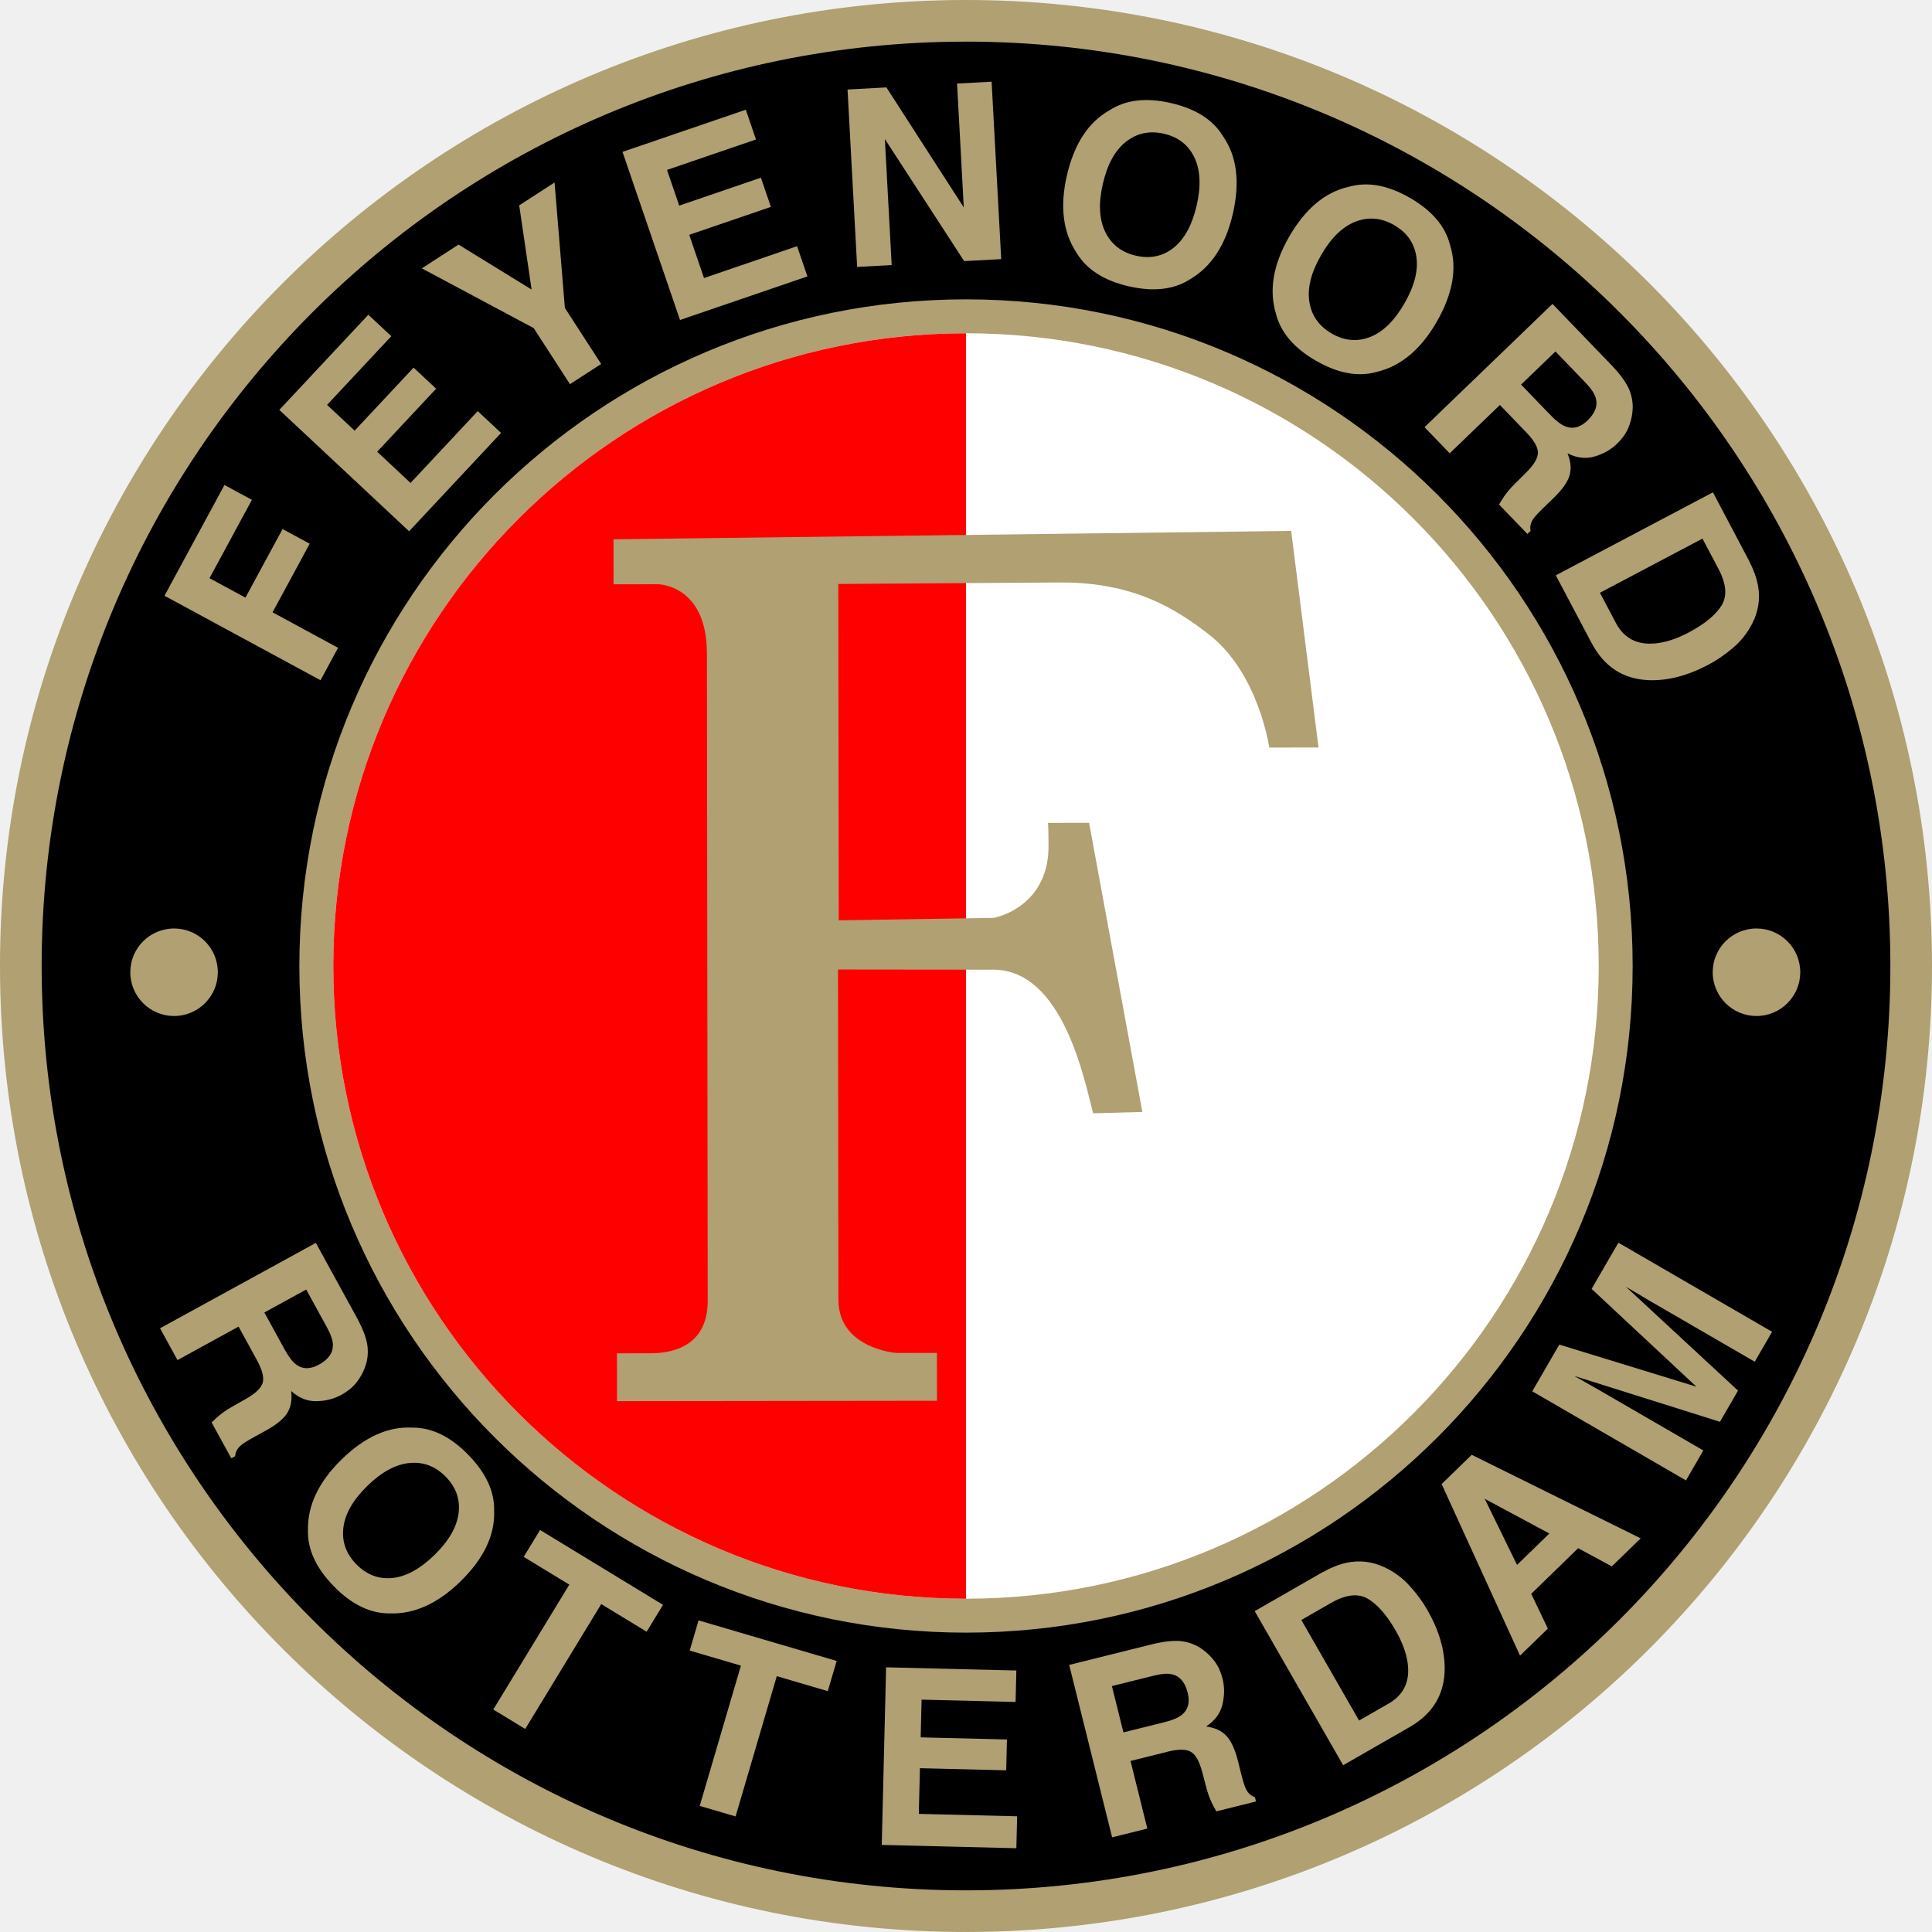
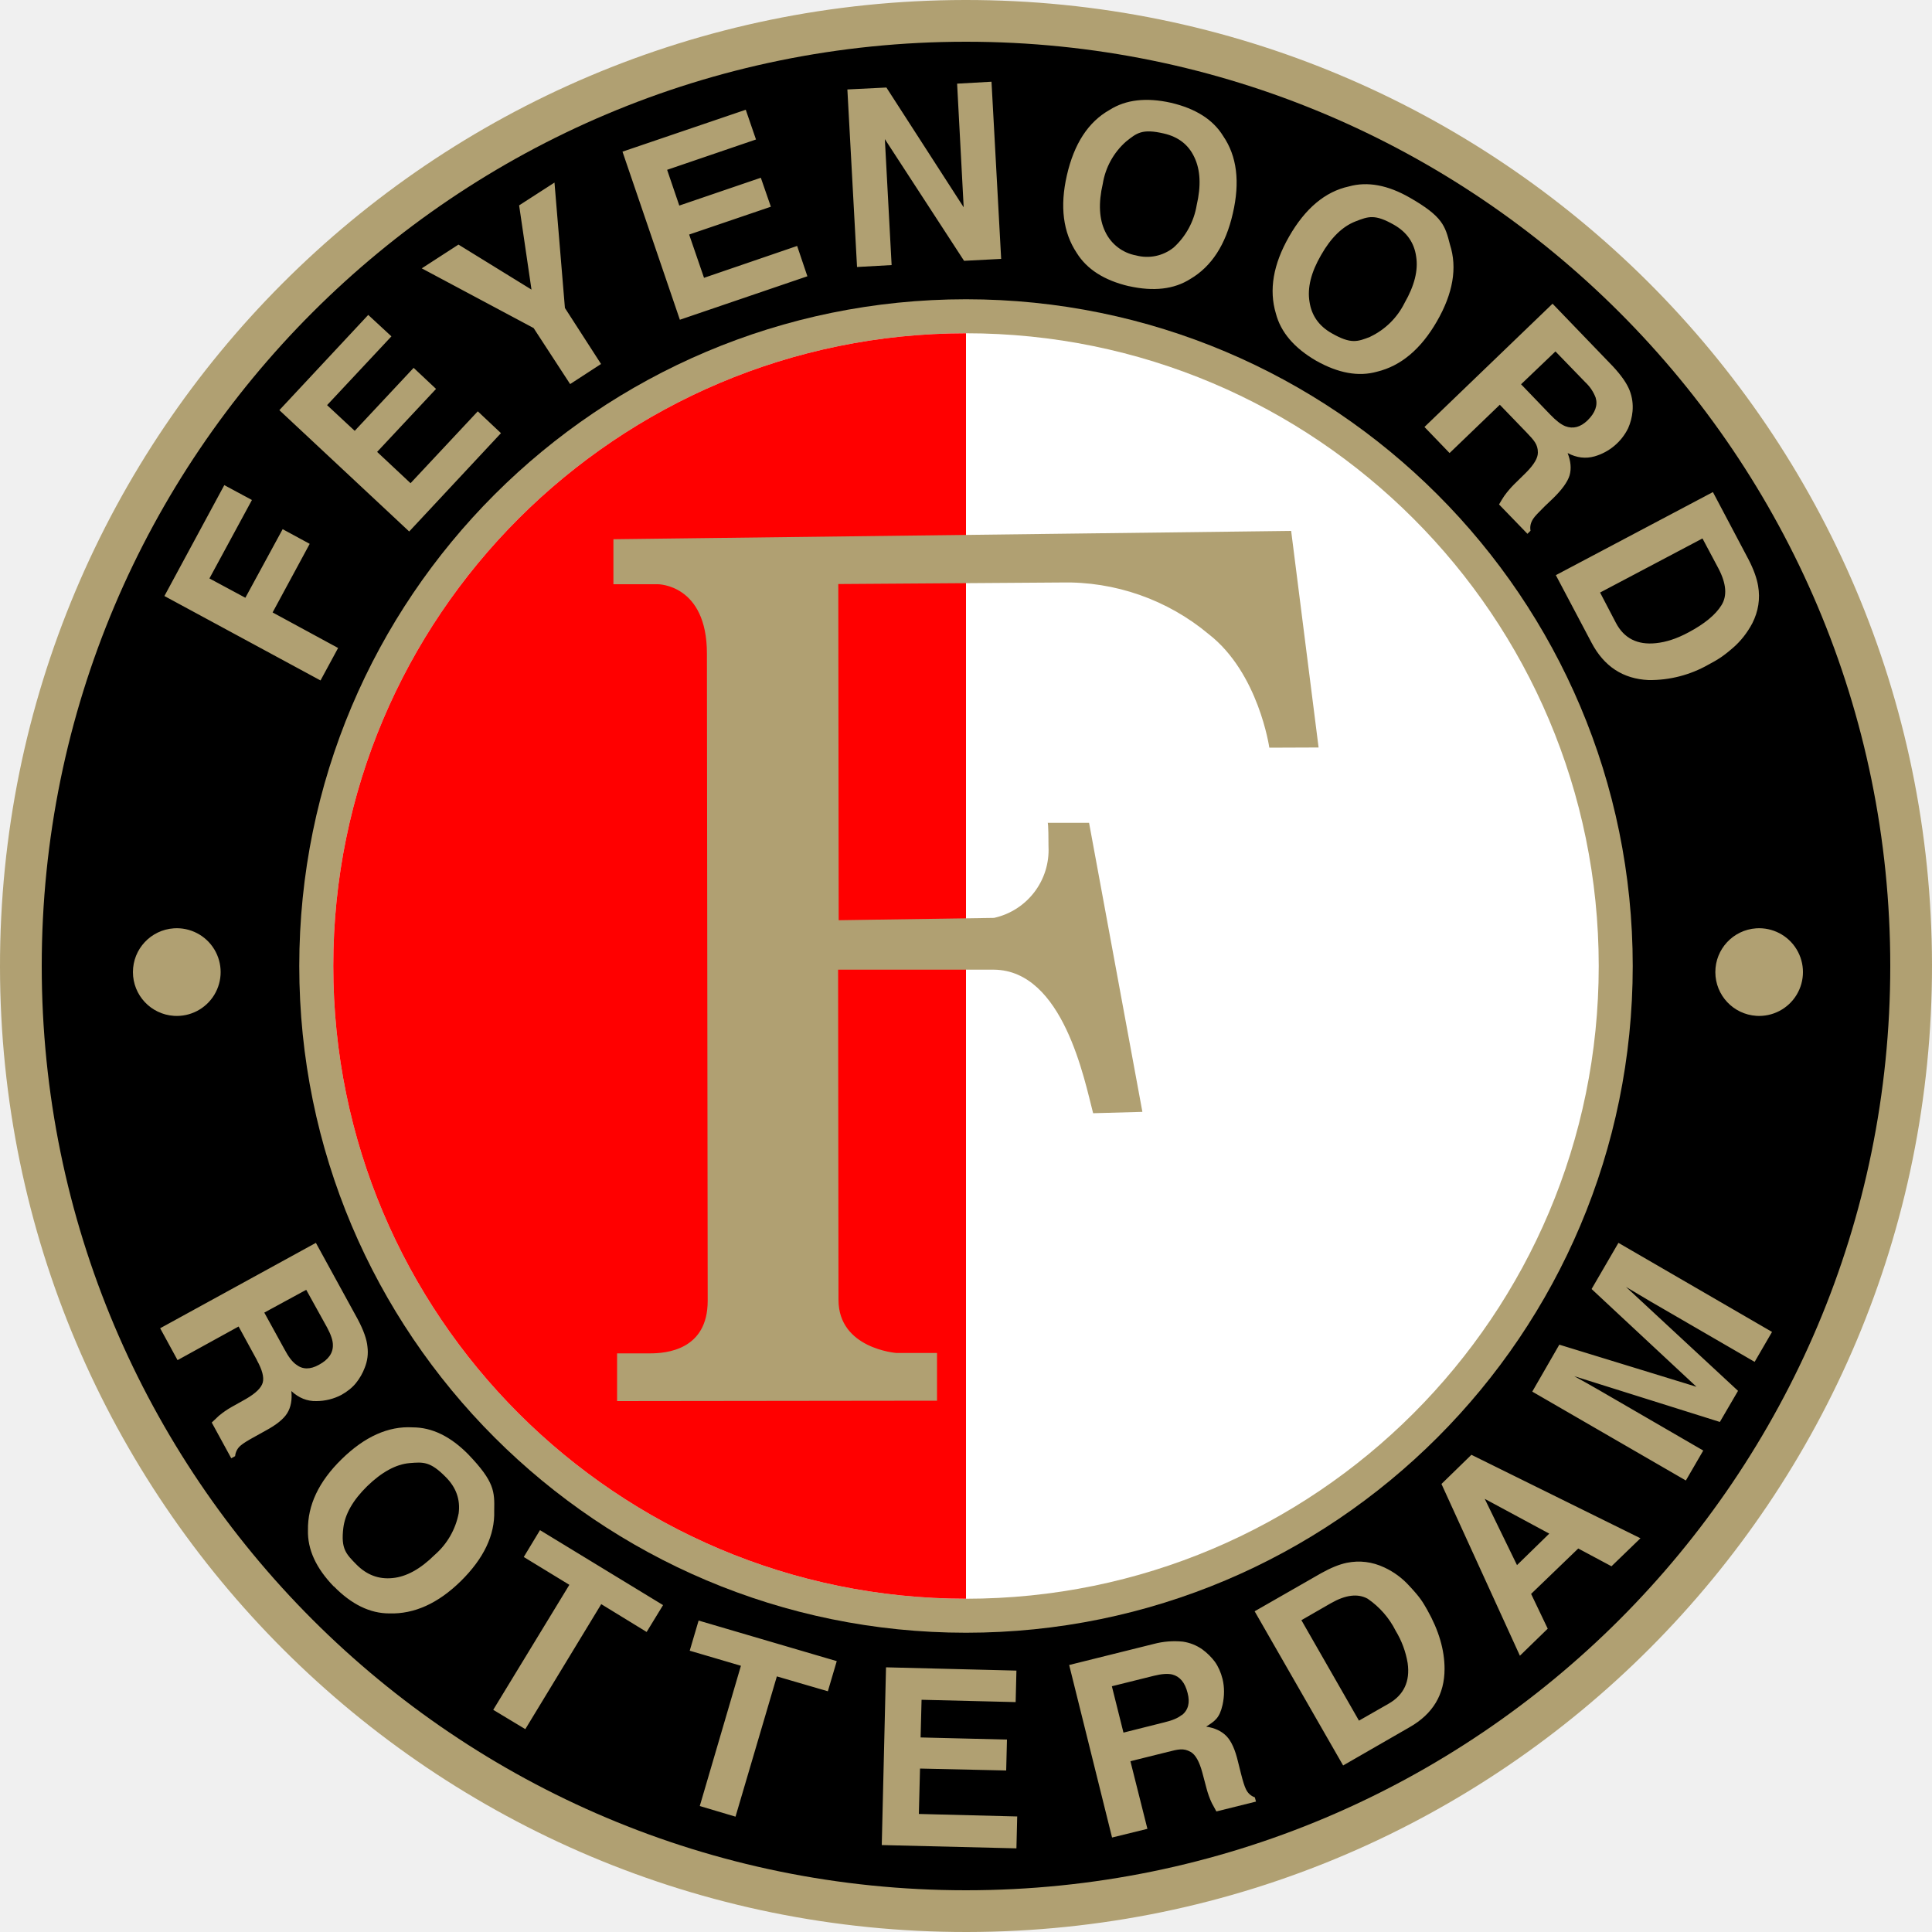
- <svg xmlns="http://www.w3.org/2000/svg" data-name="Feyenoord Logo RGB" viewBox="0 0 999.99 999.98">
-   <path d="M0 500.62C-.33 224.46 223.22.34 499.39 0c276.14-.34 500.25 223.24 500.6 499.4.33 276.13-223.25 500.25-499.39 500.58C224.44 1000.32.34 776.75 0 500.62" style="fill:#b0a072;stroke-width:0" data-source="https://football-logos.cc" />
-   <circle cx="500" cy="499.99" r="478.44" style="fill:#000;stroke-width:0" />
-   <circle cx="500" cy="499.99" r="345.05" style="fill:#b0a072;stroke-width:0" />
-   <circle cx="500" cy="499.99" r="327.49" style="fill:#fff;stroke-width:0" data-source="https://football-logos.cc" />
-   <path d="M500 172.51c-180.87 0-327.49 146.62-327.49 327.49S319.13 827.49 500 827.49z" style="fill:red;stroke-width:0" />
-   <path d="M656.97 386.91s-5.48-38.53-31.29-58.57c-17.21-13.34-38.89-26.91-76.49-26.86l-115.29.78.22 174.1 80.38-1.28c9.45-2.11 28.21-11.14 28.21-37.06 0-12.02-.37-12.11-.37-12.11l21.36-.02 27.57 149.65-25.48.69c-4.51-17.2-15.53-73.91-51.3-74.33l-80.74-.09.21 170.94c.02 25.31 29.95 27.53 29.95 27.53l21.03-.02.03 24.76-165.61.2-.03-24.75s0-.02 17.2-.02c8.29 0 29.81-1.66 29.78-27.14l-.41-335.05c-.04-35.89-25.4-35.86-25.4-35.86l-22.92.03-.02-23.29 350.74-4.34 14.16 112.1-25.48.03ZM90.14 525.88c12.51-.02 22.62-10.18 22.61-22.68-.02-12.52-10.16-22.64-22.67-22.62-12.52.02-22.66 10.16-22.64 22.68.02 12.5 10.17 22.64 22.7 22.62m819.05 0c12.5-.02 22.62-10.18 22.61-22.68-.02-12.52-10.16-22.64-22.67-22.62-12.52.02-22.66 10.16-22.64 22.68.02 12.5 10.17 22.64 22.71 22.62M133.02 704.05l-9.53-17.4-31.62 17.33-9.03-16.47 80.65-44.2 21.68 39.56q4.485 8.565 5.07 14.19c.39 3.74-.07 7.36-1.39 10.83a28.8 28.8 0 0 1-4.51 7.88c-1.92 2.38-4.47 4.44-7.64 6.18-3.83 2.1-8.12 3.2-12.89 3.29-4.76.1-9.13-1.66-13.1-5.27q.81 6.81-2.04 11.4t-11.34 9.24l-5.42 2.97c-3.68 2.02-6.1 3.53-7.25 4.55-1.84 1.58-2.81 3.44-2.92 5.58l-2.02 1.11-10.17-18.55c1.51-1.49 2.75-2.64 3.72-3.46 2.02-1.68 4.21-3.19 6.56-4.52l7.43-4.22c5.1-2.89 8.02-5.71 8.74-8.45.72-2.75-.27-6.6-2.99-11.56Zm20.27 2.2c3.37 2.52 7.32 2.53 11.84.05 4.89-2.68 7.28-6.1 7.18-10.27-.05-2.34-1.07-5.34-3.07-8.98l-10.74-19.59-21.67 11.87 10.47 19.1c2.08 3.79 4.07 6.4 5.99 7.82m19.52 114.81q-13.8-14.085-13.41-29.04c-.25-12.8 5.53-24.97 17.32-36.53 12.04-11.79 24.33-17.3 36.88-16.55 9.97-.04 19.56 4.63 28.75 14.02s13.67 19.07 13.41 29.04q.69 18.81-17.37 36.48c-11.8 11.55-24.08 17.09-36.84 16.6-9.97.04-19.56-4.63-28.75-14.02Zm30.36-4.31c7.13-.75 14.39-4.75 21.79-11.99 7.37-7.22 11.5-14.4 12.4-21.53.9-7.14-1.31-13.43-6.64-18.87s-11.58-7.81-18.76-7.12-14.48 4.66-21.88 11.9c-7.4 7.25-11.52 14.45-12.36 21.62s1.4 13.47 6.73 18.91q7.98 8.16 18.72 7.08m140 13.9-8.47 13.91-23.5-14.31-39.35 64.64-16.52-10.06 39.35-64.64-23.61-14.37 8.47-13.91zm89.88 29.04-4.59 15.63-26.4-7.76-21.33 72.61-18.56-5.45 21.33-72.61-26.52-7.79 4.59-15.62 71.47 20.99Zm87.76 56.61-44.66-1.09-.58 23.64 50.9 1.25-.41 16.53-69.67-1.71 2.25-91.93 67.42 1.65-.4 16.28-48.65-1.19-.48 19.52 44.66 1.09-.39 15.97Zm83.58-9.63-19.25 4.79 8.71 34.99-18.22 4.54-22.22-89.24 43.77-10.9c6.28-1.44 11.29-1.87 15.01-1.29 3.72.57 7.09 1.94 10.12 4.1 2.5 1.78 4.65 3.9 6.47 6.36 1.81 2.46 3.16 5.45 4.03 8.96 1.05 4.23 1.02 8.67-.1 13.3s-3.93 8.4-8.43 11.32c4.53.63 8.03 2.25 10.51 4.88 2.47 2.62 4.49 7.06 6.05 13.31l1.49 5.99c1.02 4.08 1.87 6.8 2.55 8.17 1.06 2.18 2.61 3.59 4.66 4.24l.56 2.24-20.52 5.11c-1.06-1.84-1.86-3.33-2.4-4.48a45 45 0 0 1-2.7-7.49l-2.19-8.26c-1.5-5.67-3.48-9.21-5.95-10.61s-6.45-1.42-11.94-.05Zm7.29-19.05c3.29-2.62 4.31-6.43 3.07-11.44-1.34-5.41-4.05-8.59-8.1-9.56-2.28-.55-5.44-.32-9.47.69l-21.67 5.4 5.97 23.97 21.13-5.26c4.2-1.04 7.22-2.31 9.08-3.8Zm117.89 6.33-34.36 19.72-45.78-79.76 34.36-19.72c4.98-2.76 9.43-4.55 13.33-5.35 6.65-1.37 13.11-.6 19.39 2.32 5.06 2.38 9.41 5.58 13.07 9.62s6.69 8.15 9.1 12.33c6.09 10.6 9.11 20.81 9.08 30.61-.08 13.24-6.14 23.31-18.19 30.22Zm-21.71-66.52c-5.05-2.86-11.36-2.11-18.93 2.24l-15.37 8.82 29.88 52.05 15.37-8.82c7.86-4.52 11.12-11.54 9.77-21.08-.75-5.23-2.81-10.78-6.19-16.66-4.66-8.12-9.51-13.63-14.53-16.55m108.98-26.09-24.29 23.62 8.61 17.99-14.4 14-40.58-88.81L761.75 753l87.46 43.23-14.94 14.52-17.43-9.42Zm-14.9-7.62-33.45-17.94 16.72 34.21 16.73-16.26Zm79.69-42.97-8.98 15.49-79.56-46.11 14.01-24.18 70.95 21.79-54.24-50.62 13.86-23.91 79.56 46.11-8.98 15.49-53.81-31.19c-1.55-.9-3.71-2.17-6.47-3.82-2.77-1.65-4.91-2.92-6.42-3.79l58.04 53.76-9.35 16.14-75.44-23.75c1.51.88 3.67 2.1 6.48 3.68a671 671 0 0 1 6.53 3.71l53.82 31.19ZM130.39 258.71l-21.95 40.55 18.6 10.07 19.22-35.5 14.04 7.6-19.22 35.5 33.91 18.36-9.09 16.79-80.76-43.72 31.04-57.33 14.21 7.69Zm95.35-57.52-30.51 32.63 17.27 16.15 34.77-37.18 12.08 11.29-47.6 50.9-67.17-62.82 46.07-49.26 11.89 11.12-33.24 35.54 14.26 13.34 30.51-32.62 11.66 10.91Zm61.3-106.71 5.34 64.9 18.77 29.02-16.14 10.44-18.77-29.02-57.89-30.92 19.01-12.3 37.79 23.26-6.41-43.56 18.29-11.83Zm111.97 12.61-42.27 14.46 7.65 22.37 48.17-16.48 5.35 15.64-65.94 22.55-29.76-87.01 63.81-21.83 5.27 15.41-46.04 15.75 6.32 18.48 42.27-14.46 5.17 15.11Zm119.21 27.03-19.18 1.04L458 71.96l3.53 65.23-17.88.97-4.97-91.83 20.12-1.09 40.04 62.12-3.47-64.11 17.88-.97 4.97 91.83Zm66.06 14.08c-12.81-2.94-21.8-8.68-26.96-17.21-7.11-10.64-8.82-24.01-5.12-40.1 3.77-16.42 11.15-27.7 22.12-33.84 8.37-5.42 18.96-6.65 31.77-3.71 12.81 2.95 21.8 8.68 26.96 17.21 7.15 10.31 8.84 23.67 5.06 40.09-3.7 16.09-11.05 27.38-22.06 33.85-8.37 5.42-18.96 6.65-31.77 3.7Zm23.23-20.01c5.59-4.47 9.55-11.76 11.88-21.85 2.31-10.05 1.92-18.32-1.17-24.82-3.09-6.49-8.35-10.59-15.77-12.3s-13.97-.33-19.64 4.13c-5.68 4.46-9.67 11.73-11.99 21.83q-3.48 15.135 1.26 24.87c3.16 6.49 8.45 10.59 15.87 12.29 7.42 1.71 13.94.33 19.58-4.14Zm73.7 58.57c-11.4-6.55-18.32-14.66-20.78-24.32-3.7-12.25-1.44-25.53 6.79-39.85q12.6-21.9 31.02-25.92c9.59-2.74 20.08-.84 31.48 5.71s18.32 14.66 20.78 24.32c3.83 11.94 1.55 25.22-6.84 39.82-8.23 14.32-18.55 22.97-30.97 25.95-9.58 2.74-20.08.84-31.47-5.71Zm28.05-12.37c6.66-2.65 12.56-8.46 17.72-17.44 5.14-8.94 7.18-16.97 6.11-24.08-1.07-7.12-4.9-12.57-11.5-16.36s-13.26-4.39-19.99-1.78-12.67 8.4-17.84 17.38c-5.16 8.98-7.17 17.03-6.04 24.16 1.14 7.13 5 12.59 11.6 16.38s13.25 4.38 19.94 1.74m80.84 49.51-13.76-14.29-25.98 25.02-13.03-13.53 66.23-63.8 31.3 32.49q6.57 7.095 8.61 12.36c1.36 3.51 1.86 7.12 1.49 10.82a28.3 28.3 0 0 1-2.28 8.78c-1.23 2.8-3.15 5.46-5.75 7.97-3.15 3.03-7 5.22-11.57 6.56s-9.25.79-14.02-1.65c1.71 4.24 2.06 8.08 1.02 11.54-1.04 3.45-3.87 7.42-8.52 11.89l-4.45 4.28c-3.03 2.91-4.96 5.01-5.81 6.29-1.36 2-1.81 4.06-1.35 6.15l-1.66 1.6-14.67-15.23c1.06-1.84 1.96-3.27 2.69-4.32 1.51-2.15 3.22-4.17 5.14-6.08l6.07-6.02c4.16-4.13 6.24-7.61 6.22-10.45s-1.99-6.3-5.91-10.37Zm20.14-3.19c3.91 1.54 7.73.53 11.44-3.05 4.02-3.87 5.43-7.8 4.24-11.79-.66-2.25-2.44-4.87-5.32-7.86l-15.5-16.09-17.8 17.14 15.11 15.68q4.5 4.665 7.83 5.97m13.55 112.1-18.51-35.03 81.32-42.95 18.5 35.03c2.59 5.08 4.21 9.58 4.88 13.51 1.14 6.69.13 13.12-3 19.3-2.55 4.97-5.91 9.21-10.07 12.73s-8.38 6.4-12.64 8.65c-10.81 5.71-21.12 8.38-30.91 8-13.22-.54-23.08-6.96-29.56-19.24Zm67.25-19.36c3.03-4.94 2.51-11.27-1.57-19l-8.28-15.67-53.07 28.03 8.28 15.67c4.24 8.02 11.14 11.52 20.72 10.51 5.25-.56 10.88-2.43 16.87-5.59q12.405-6.555 17.04-13.95Z" style="fill:#b0a072;stroke-width:0" data-source="https://football-logos.cc" />
+ <svg xmlns="http://www.w3.org/2000/svg" data-name="Feyenoord Logo RGB" viewBox="0 0 1000 1000">
+   <path d="M0 500.6a500 500 0 1 1 1000-1.2A500 500 0 0 1 0 500.6" data-source="https://football-logos.cc" style="fill:#b0a072;stroke-width:0" />
+   <circle cx="500" cy="500" r="478.4" style="fill:#000;stroke-width:0" />
+   <circle cx="500" cy="500" r="345.1" style="fill:#b0a072;stroke-width:0" />
+   <circle cx="500" cy="500" r="327.5" data-source="https://football-logos.cc" style="fill:#fff;stroke-width:0" />
+   <path d="M500 172.5a327.5 327.5 0 1 0 0 655z" style="fill:red;stroke-width:0" />
+   <path d="M657 387s-5.5-38.6-31.3-58.7a115 115 0 0 0-76.5-26.8l-115.3.8.2 174 80.4-1.2a36 36 0 0 0 28.2-37c0-12.1-.4-12.2-.4-12.2h21.4l27.6 149.6-25.5.7c-4.5-17.2-15.5-73.9-51.3-74.3h-80.7l.2 170.9c0 25.3 30 27.5 30 27.5h21V725l-165.6.2v-24.7h17.1c8.3 0 29.8-1.7 29.8-27.2l-.4-335c0-36-25.4-35.9-25.4-35.9h-23v-23.3l350.8-4.3 14.2 112.1zM90 525.8a22.7 22.7 0 1 0 0-45.3 22.7 22.7 0 0 0 0 45.3m819 0a22.7 22.7 0 1 0 0-45.3 22.7 22.7 0 0 0 .1 45.3M133 704l-9.5-17.4L91.9 704l-9-16.5 80.6-44.2 21.7 39.6q4.5 8.5 5 14.2.7 5.5-1.4 10.8a29 29 0 0 1-4.5 7.9q-2.8 3.5-7.6 6.2a28 28 0 0 1-12.9 3.2q-7.2.2-13-5.2.7 6.8-2.1 11.4t-11.4 9.2l-5.4 3q-5.5 3-7.2 4.5a8 8 0 0 0-3 5.6l-2 1.1-10.1-18.5 3.7-3.5q3-2.5 6.5-4.5l7.5-4.2q7.6-4.4 8.7-8.5t-3-11.5m20.3 2.2q5 3.9 11.8.1 7.4-4 7.2-10.3 0-3.4-3-9l-10.8-19.5-21.7 11.8 10.5 19.1q3 5.7 6 7.8m19.5 114.9Q159 807 159.4 792q-.3-19.3 17.3-36.6 18-17.7 36.9-16.6 15 0 28.8 14C256 767 256 772 255.8 782q.6 18.8-17.4 36.5-17.6 17.2-36.9 16.6-15 0-28.7-14Zm30.4-4.4q10.7-1 21.8-12a38 38 0 0 0 12.4-21.5q1.4-10.7-6.7-18.8c-8-8.1-11.6-7.8-18.7-7.2s-14.5 4.7-22 12q-11 10.8-12.3 21.6c-1.3 10.8 1.4 13.4 6.8 18.9q8 8.1 18.7 7m140 14-8.5 13.9-23.5-14.4-39.3 64.7-16.6-10 39.4-64.7-23.6-14.4 8.4-13.9zm89.9 29-4.6 15.6-26.4-7.7-21.4 72.6-18.5-5.5 21.3-72.6-26.5-7.8 4.6-15.6zm87.7 56.6-44.6-1-.6 23.5 50.9 1.3-.4 16.5-69.7-1.7 2.2-92 67.5 1.7-.4 16.3-48.7-1.2-.5 19.5 44.7 1.1zm83.6-9.6-19.3 4.8 8.8 35-18.3 4.5-22.2-89.3 43.8-10.9a42 42 0 0 1 15-1.2q5.5.8 10.1 4 3.8 2.8 6.5 6.4 2.7 3.8 4 9 1.5 6.3 0 13.3c-1.6 7-4 8.4-8.5 11.3q6.7 1 10.5 4.9t6 13.3l1.5 6q1.5 6 2.6 8.2 1.5 3.1 4.6 4.2l.6 2.2-20.5 5.1-2.4-4.4a45 45 0 0 1-2.7-7.5l-2.2-8.3q-2.3-8.5-6-10.6c-3.7-2.1-6.4-1.4-11.9 0m7.3-19q5-4 3-11.5-2-8.1-8-9.6-3.5-.8-9.5.7l-21.7 5.4 6 24 21.1-5.3q6.3-1.5 9-3.8Zm117.9 6.2-34.4 19.8-45.8-79.8 34.4-19.7q7.5-4.2 13.3-5.4 10-2 19.4 2.4 7.5 3.5 13 9.6c5.6 6 6.8 8.1 9.2 12.3q9 15.9 9 30.6 0 19.9-18.1 30.2m-21.7-66.5q-7.6-4.2-19 2.3l-15.3 8.8 29.8 52 15.4-8.8q11.8-6.8 9.8-21a47 47 0 0 0-6.2-16.7 44 44 0 0 0-14.5-16.6m109-26L792.5 825l8.6 18-14.4 14-40.6-88.9 15.5-15.1 87.5 43.2-15 14.5zm-15-7.7-33.4-18 16.7 34.3zm79.7-43-9 15.5-79.5-46 14-24.3 71 21.8-54.3-50.6 13.9-23.9 79.5 46.1-9 15.5-53.8-31.2-12.8-7.6 58 53.8-9.4 16.1-75.4-23.7 6.5 3.6 6.5 3.7zm-751.2-492-22 40.6 18.6 10 19.3-35.5 14 7.6-19.2 35.5 33.9 18.4-9.1 16.8-80.8-43.7 31-57.4zm95.3-57.5-30.5 32.6 17.3 16.2 34.8-37.2 12 11.3-47.5 50.9-67.2-62.8 46-49.3 12 11.1-33.3 35.6 14.3 13.3 30.5-32.6zM287 94.5l5.4 64.9 18.7 29-16 10.4-18.9-29-57.9-30.9 19-12.3 37.8 23.3-6.4-43.6zM399 107l-42.3 14.4 7.7 22.4 48.2-16.5 5.3 15.7-66 22.5-29.7-87L386 56.8l5.3 15.4-46 15.7 6.3 18.5L393.8 92zm119.2 27-19.2 1-41-63 3.5 65.2-17.9 1-5-91.9 20.2-1 40 62-3.4-64 17.8-1zm66 14.1q-19-4.5-26.9-17.2-10.6-16-5.1-40.1 5.6-24.6 22.1-33.9 12.6-8 31.8-3.7 19.2 4.5 27 17.2 10.7 15.6 5 40.1-5.5 24.2-22 33.9-12.6 8-31.8 3.7Zm23.3-20a38 38 0 0 0 11.9-21.9q3.5-15-1.2-24.8-4.5-9.7-15.8-12.3c-11.2-2.6-14-.3-19.6 4.2a37 37 0 0 0-12 21.8q-3.5 15.1 1.3 24.9a22 22 0 0 0 15.9 12.2 22 22 0 0 0 19.5-4.1m73.7 58.6q-17-9.9-20.8-24.4-5.5-18.3 6.8-39.8 12.6-22 31-26 14.4-4 31.5 5.8c17.1 9.8 18.3 14.6 20.8 24.3q5.8 18-6.8 39.8-12.4 21.5-31 26-14.3 4-31.5-5.7m28-12.4a38 38 0 0 0 17.8-17.5q7.7-13.4 6-24-1.5-10.7-11.4-16.4c-10-5.7-13.3-4.4-20-1.8s-12.7 8.4-17.8 17.4q-7.8 13.4-6 24.2 1.6 10.7 11.5 16.3c10 5.7 13.3 4.4 20 1.8m80.8 49.5-13.8-14.3-26 25-13-13.5 66.3-63.8 31.3 32.5q6.5 7 8.6 12.4 2 5.2 1.5 10.8a28 28 0 0 1-2.3 8.8 28 28 0 0 1-17.3 14.5q-7 2-14-1.7 2.5 6.4 1 11.6-1.6 5.1-8.6 11.9l-4.4 4.2c-3 3-5 5-5.8 6.3q-2 3-1.4 6.2l-1.6 1.6-14.7-15.2q1.6-2.8 2.7-4.4 2.3-3.2 5.1-6l6.1-6q6.3-6.3 6.2-10.5c0-4.2-2-6.3-5.9-10.4m20.1-3.2q6 2.3 11.5-3 6-5.9 4.2-11.8a21 21 0 0 0-5.3-7.9l-15.5-16-17.8 17 15.1 15.7q4.5 4.7 7.8 6m13.6 112.1-18.5-35 81.3-43 18.5 35q3.9 7.6 4.9 13.6 1.7 10-3 19.3-4 7.5-10 12.7c-6 5.2-8.5 6.4-12.7 8.7a61 61 0 0 1-31 8q-19.8-.9-29.5-19.3m67.2-19.4q4.6-7.3-1.5-19l-8.3-15.6-53 28 8.2 15.7q6.3 12 20.7 10.5 8-.8 16.9-5.6 12.4-6.6 17-14" data-source="https://football-logos.cc" style="fill:#b0a072;stroke-width:0" />
</svg>
